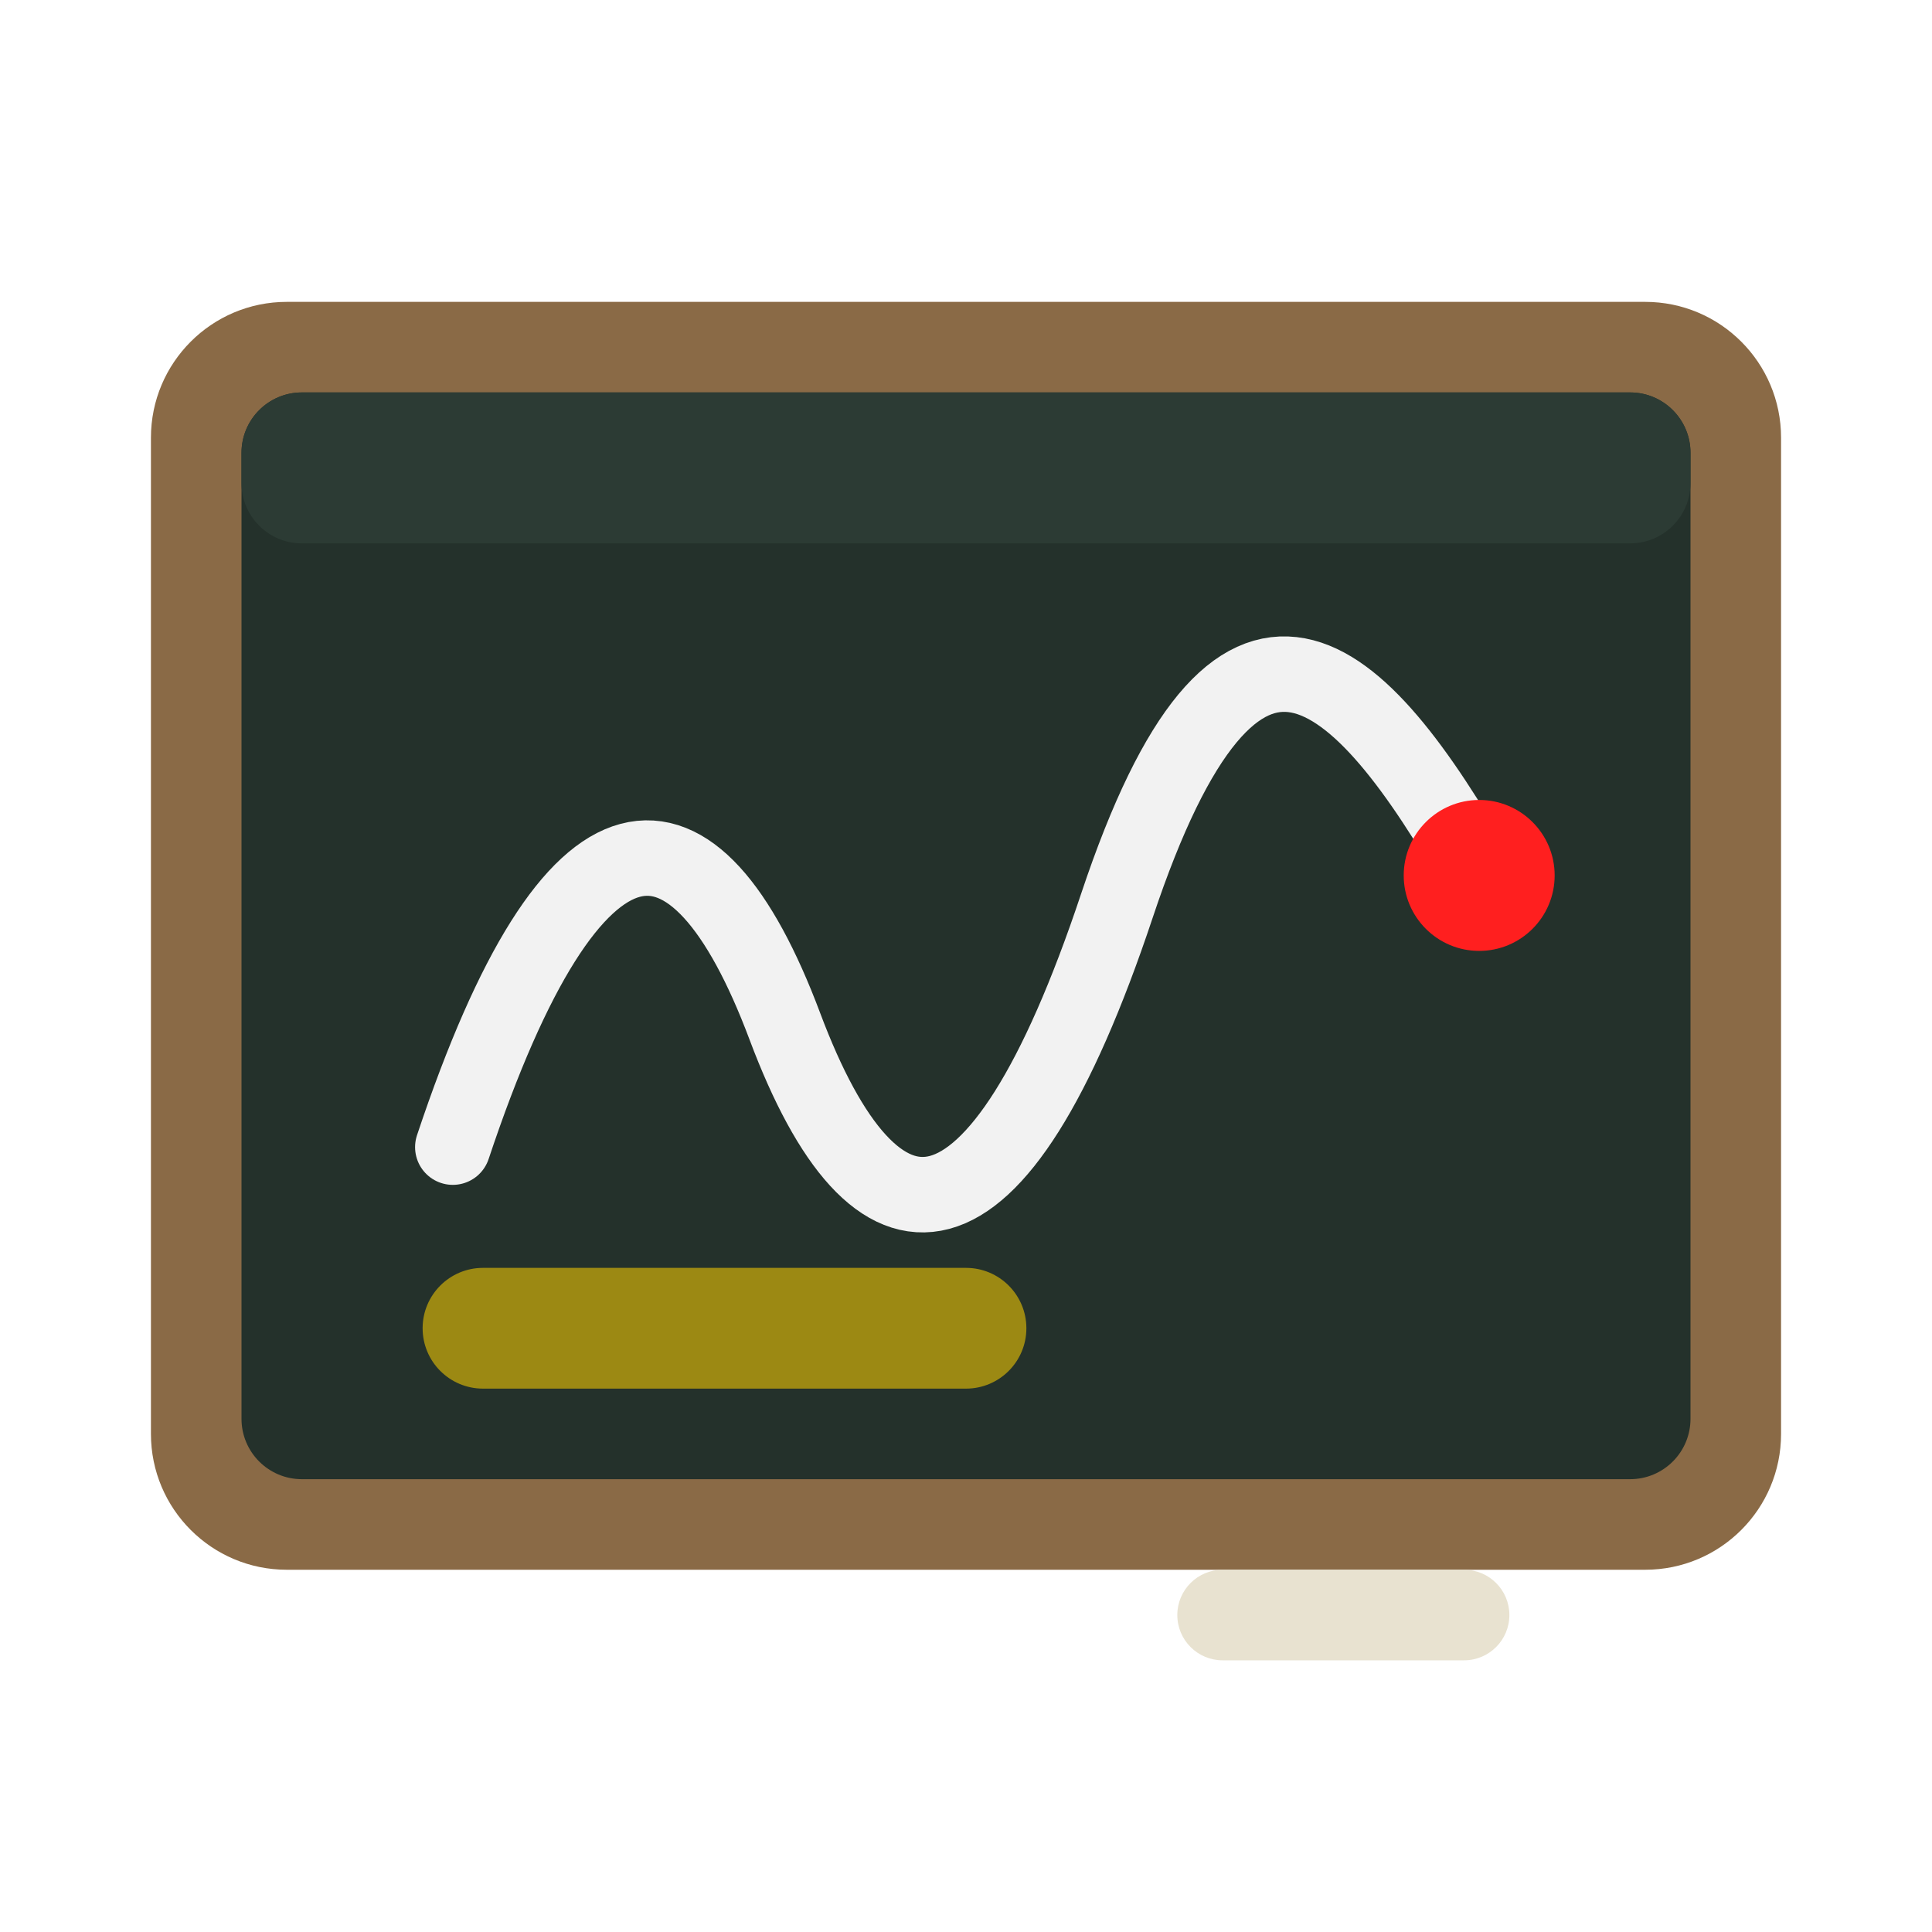
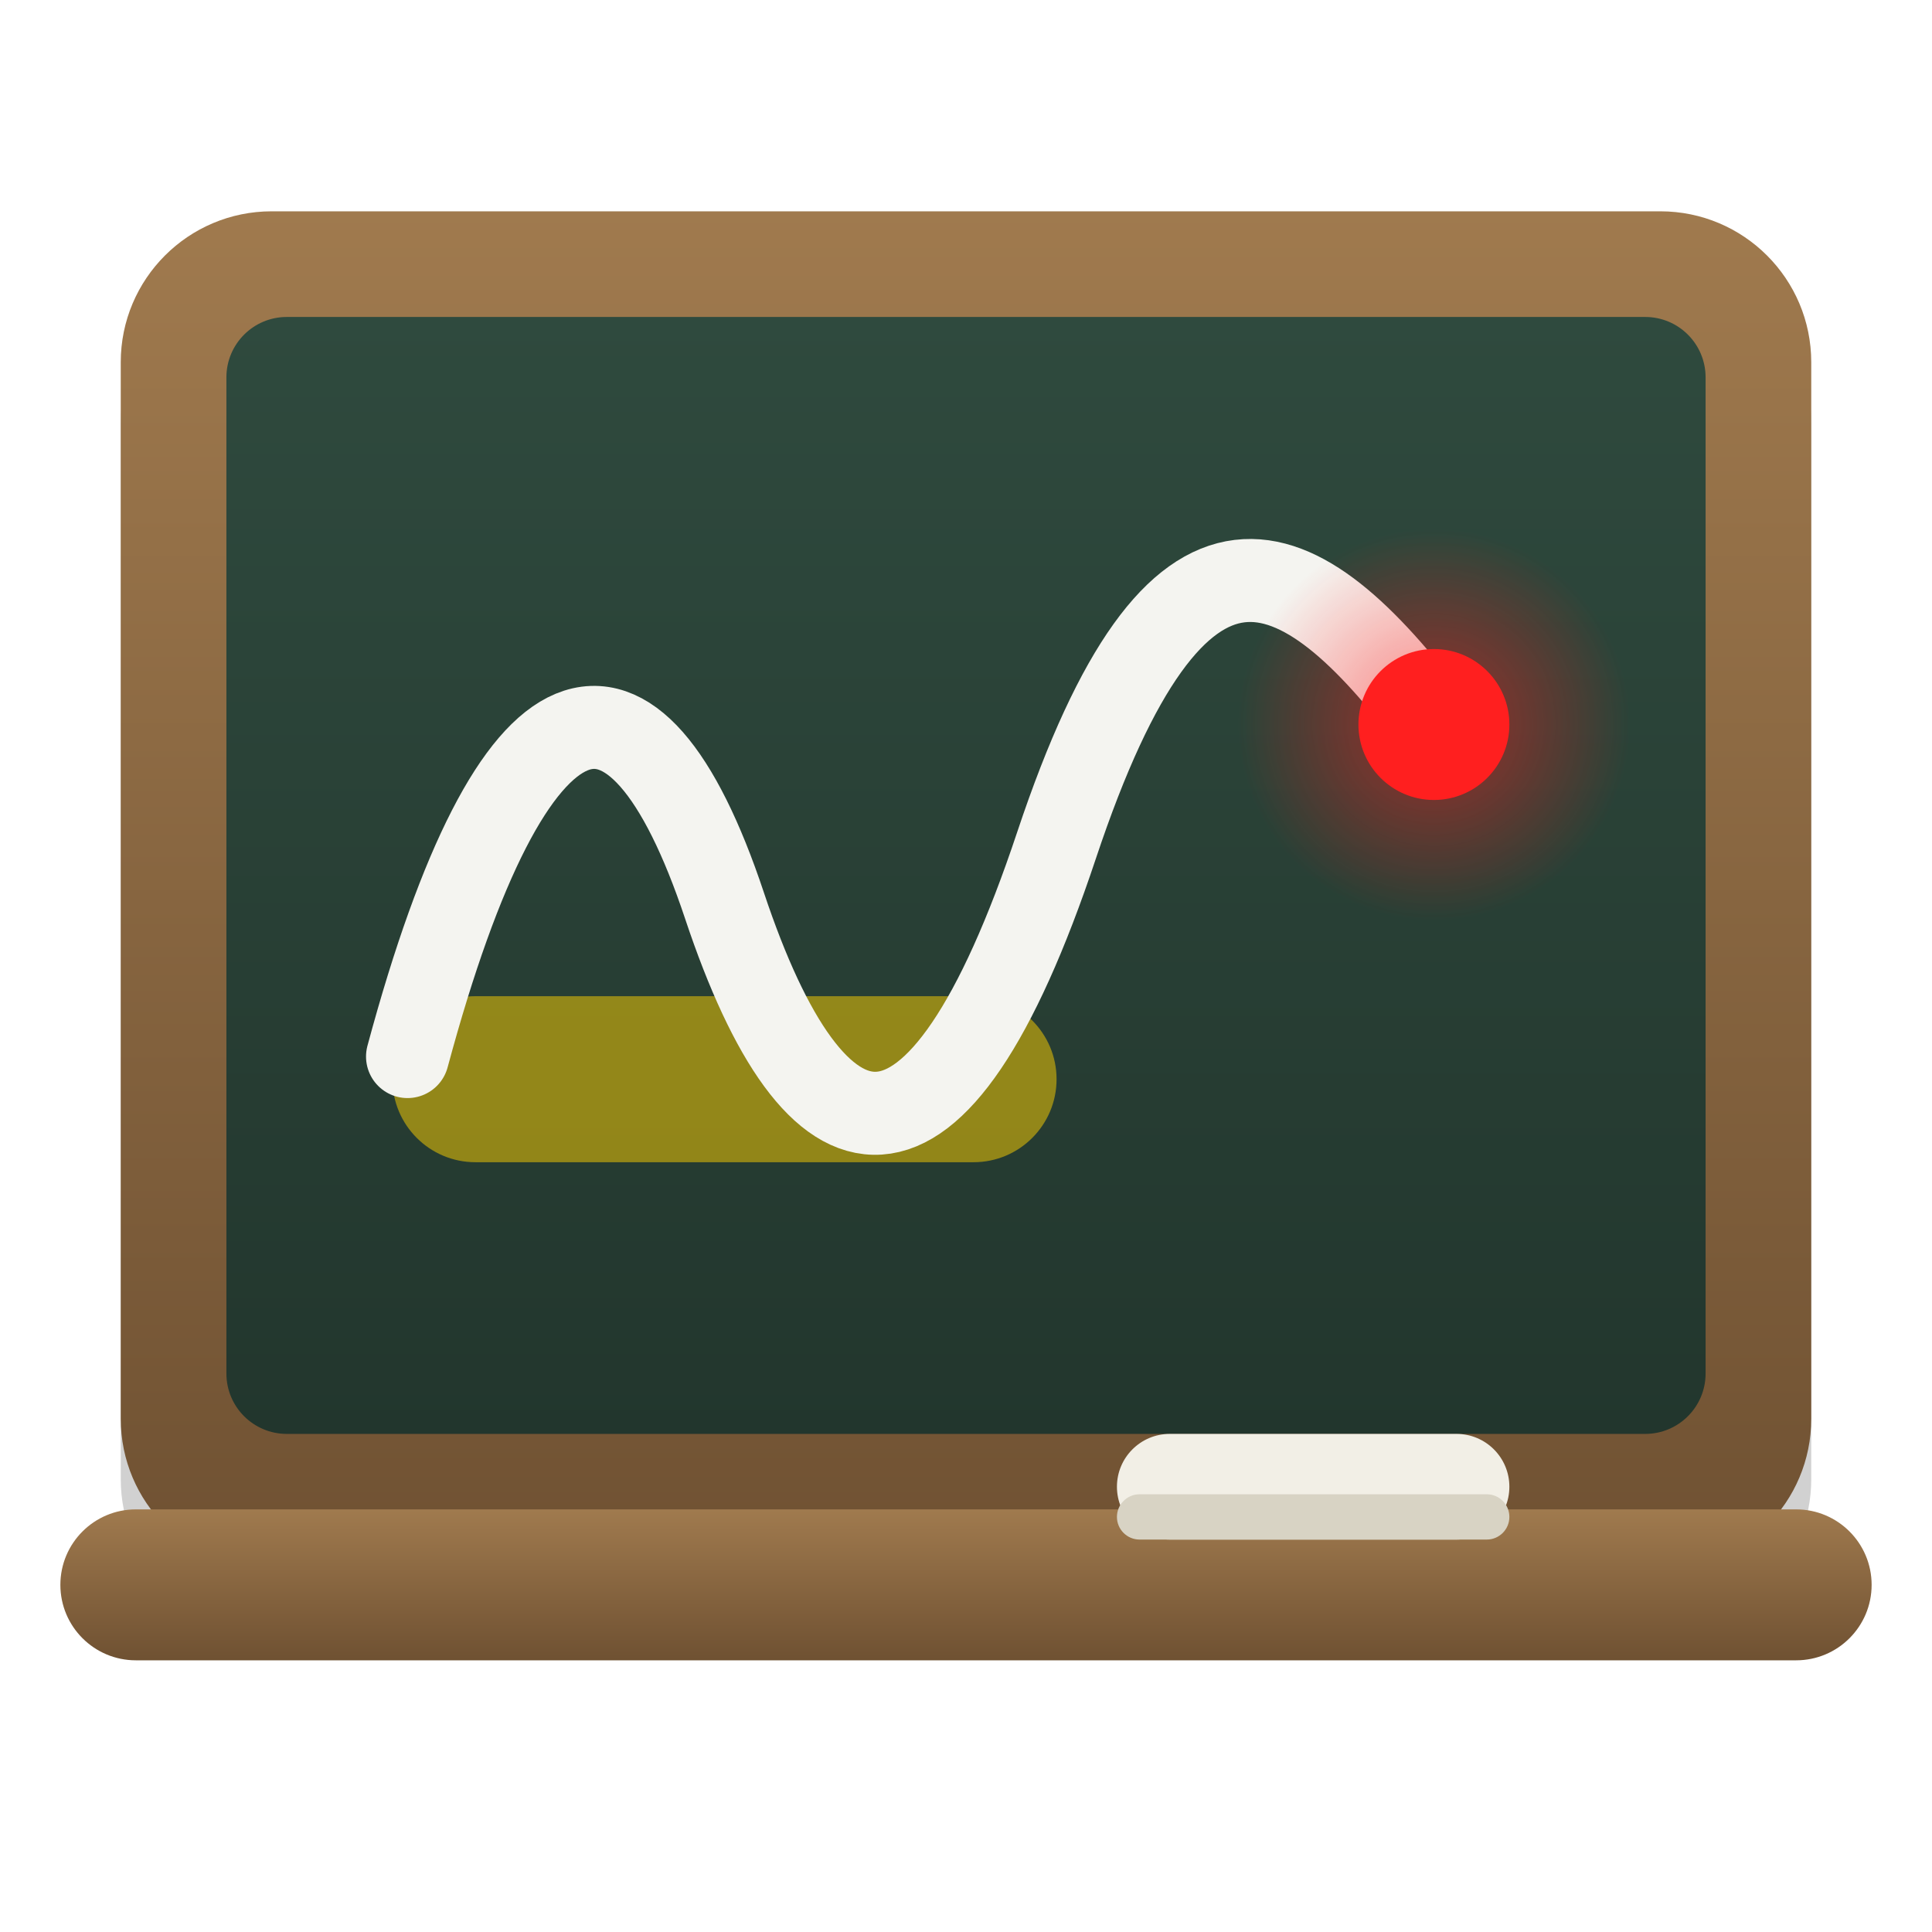
<svg xmlns="http://www.w3.org/2000/svg" height="128px" viewBox="0 0 128 128" width="128px">
-   <rect x="10" y="20" width="108" height="84" rx="9" fill="#8a6a46" />
-   <rect x="16" y="26" width="96" height="72" rx="4" fill="#24312b" />
-   <rect x="16" y="26" width="96" height="10" rx="4" fill="#2c3b34" />
-   <path d="M30 76 C38 52, 46 52, 52 68 S 66 84, 74 60 S 90 44, 98 58" fill="none" stroke="#f2f2f2" stroke-width="5" stroke-linecap="round" stroke-linejoin="round" />
-   <rect x="28" y="84" width="40" height="8" rx="4" fill="#ffd200" opacity="0.55" />
-   <circle cx="98" cy="58" r="5" fill="#ff1f1f" />
-   <rect x="78" y="104" width="22" height="6" rx="3" fill="#e8e2d0" />
+   <defs>
+     <linearGradient id="frame" x1="0" y1="0" x2="0" y2="1">
+       <stop offset="0" stop-color="#a07a4e" />
+       <stop offset="1" stop-color="#6f5132" />
+     </linearGradient>
+     <linearGradient id="slate" x1="0" y1="0" x2="0" y2="1">
+       <stop offset="0" stop-color="#2f4a3e" />
+       <stop offset="1" stop-color="#22362d" />
+     </linearGradient>
+     <radialGradient id="glow">
+       <stop offset="0" stop-color="#ff1f1f" stop-opacity="0.55" />
+       <stop offset="1" stop-color="#ff1f1f" stop-opacity="0" />
+     </radialGradient>
+   </defs>
+   <rect x="8" y="18" width="112" height="90" rx="10" fill="#000" opacity="0.18" />
+   <rect x="8" y="14" width="112" height="90" rx="10" fill="url(#frame)" />
+   <rect x="15" y="21" width="98" height="74" rx="4" fill="url(#slate)" />
+   <rect x="26" y="66" width="44" height="11" rx="5.5" fill="#ffd200" opacity="0.5" />
+   <path d="M27 70 C34 44, 42 42, 48 60 S 62 80, 70 56 S 86 36, 95 48" fill="none" stroke="#f4f4f0" stroke-width="5.5" stroke-linecap="round" stroke-linejoin="round" />
+   <circle cx="95" cy="48" r="13" fill="url(#glow)" />
+   <circle cx="95" cy="48" r="5" fill="#ff1f1f" />
+   <rect x="4" y="100" width="120" height="10" rx="5" fill="url(#frame)" />
+   <rect x="74" y="95" width="26" height="7" rx="3.5" fill="#f2efe6" />
+   <rect x="74" y="99" width="26" height="3" rx="1.5" fill="#d8d3c4" />
</svg>
